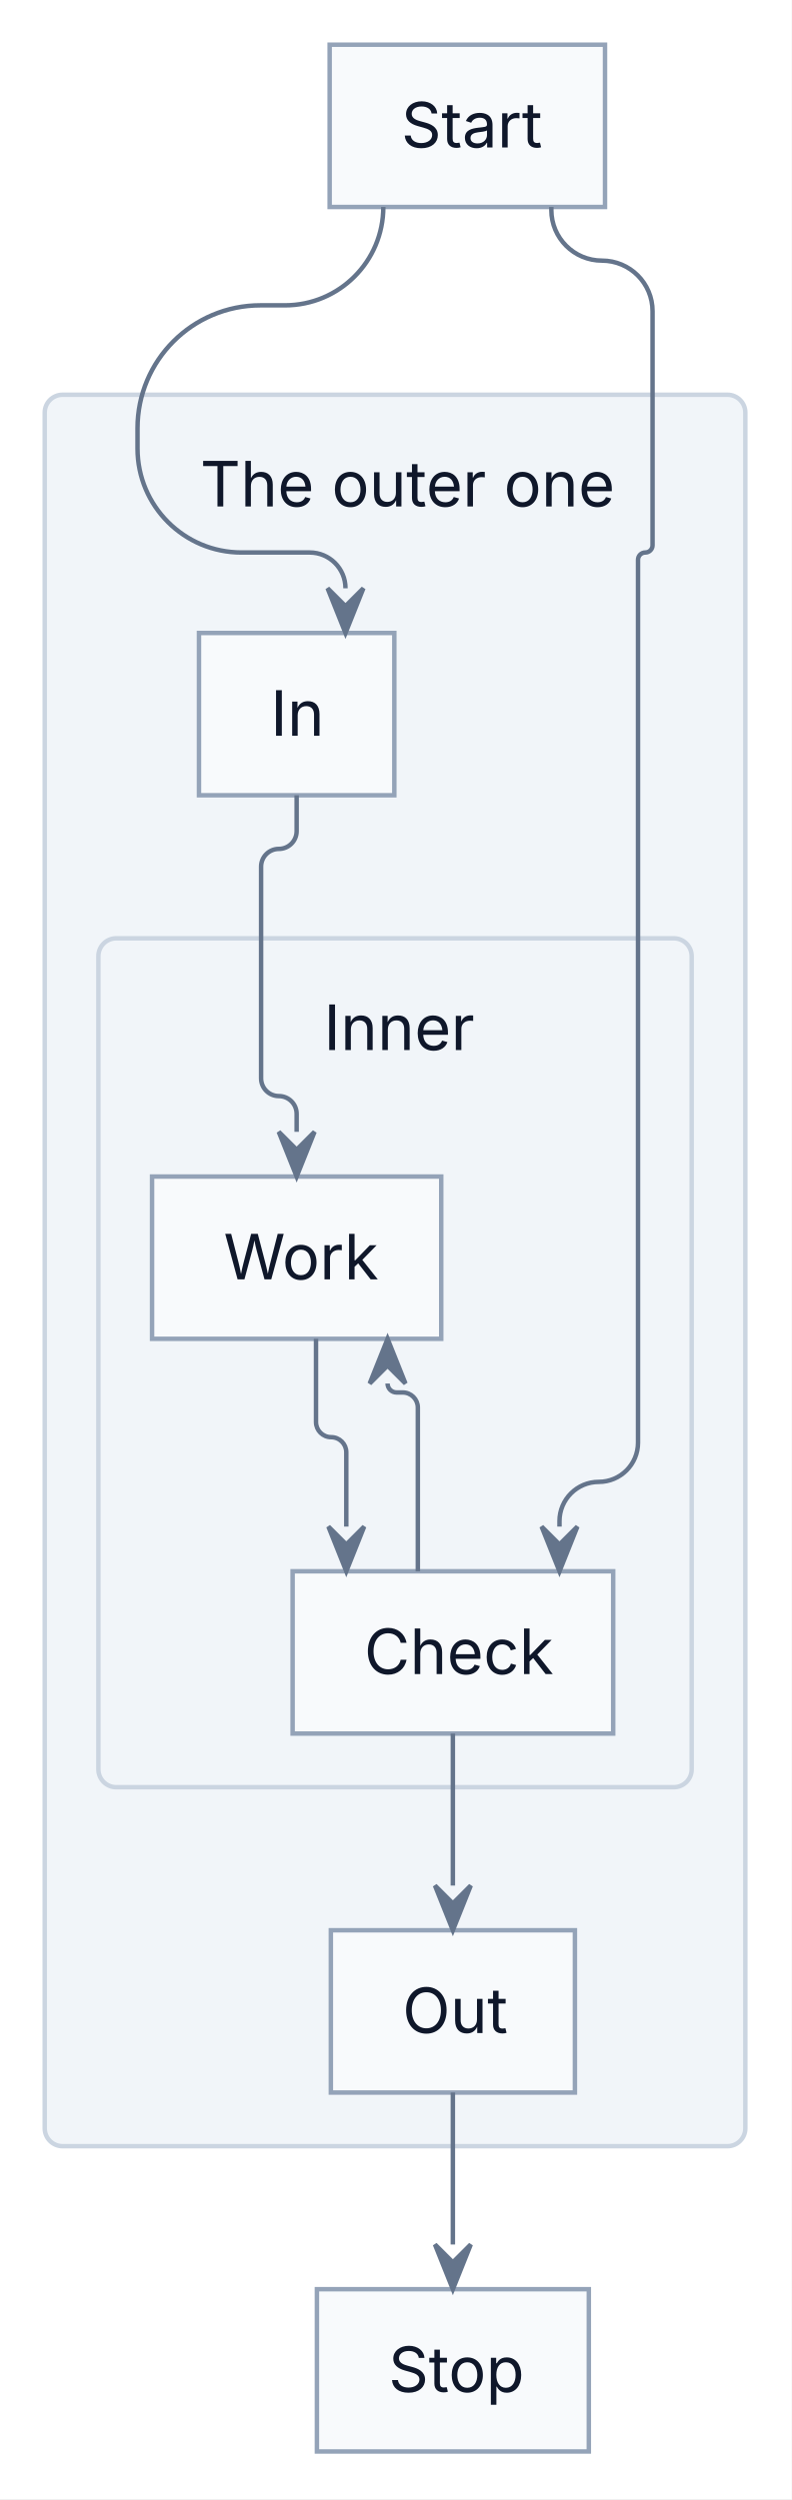
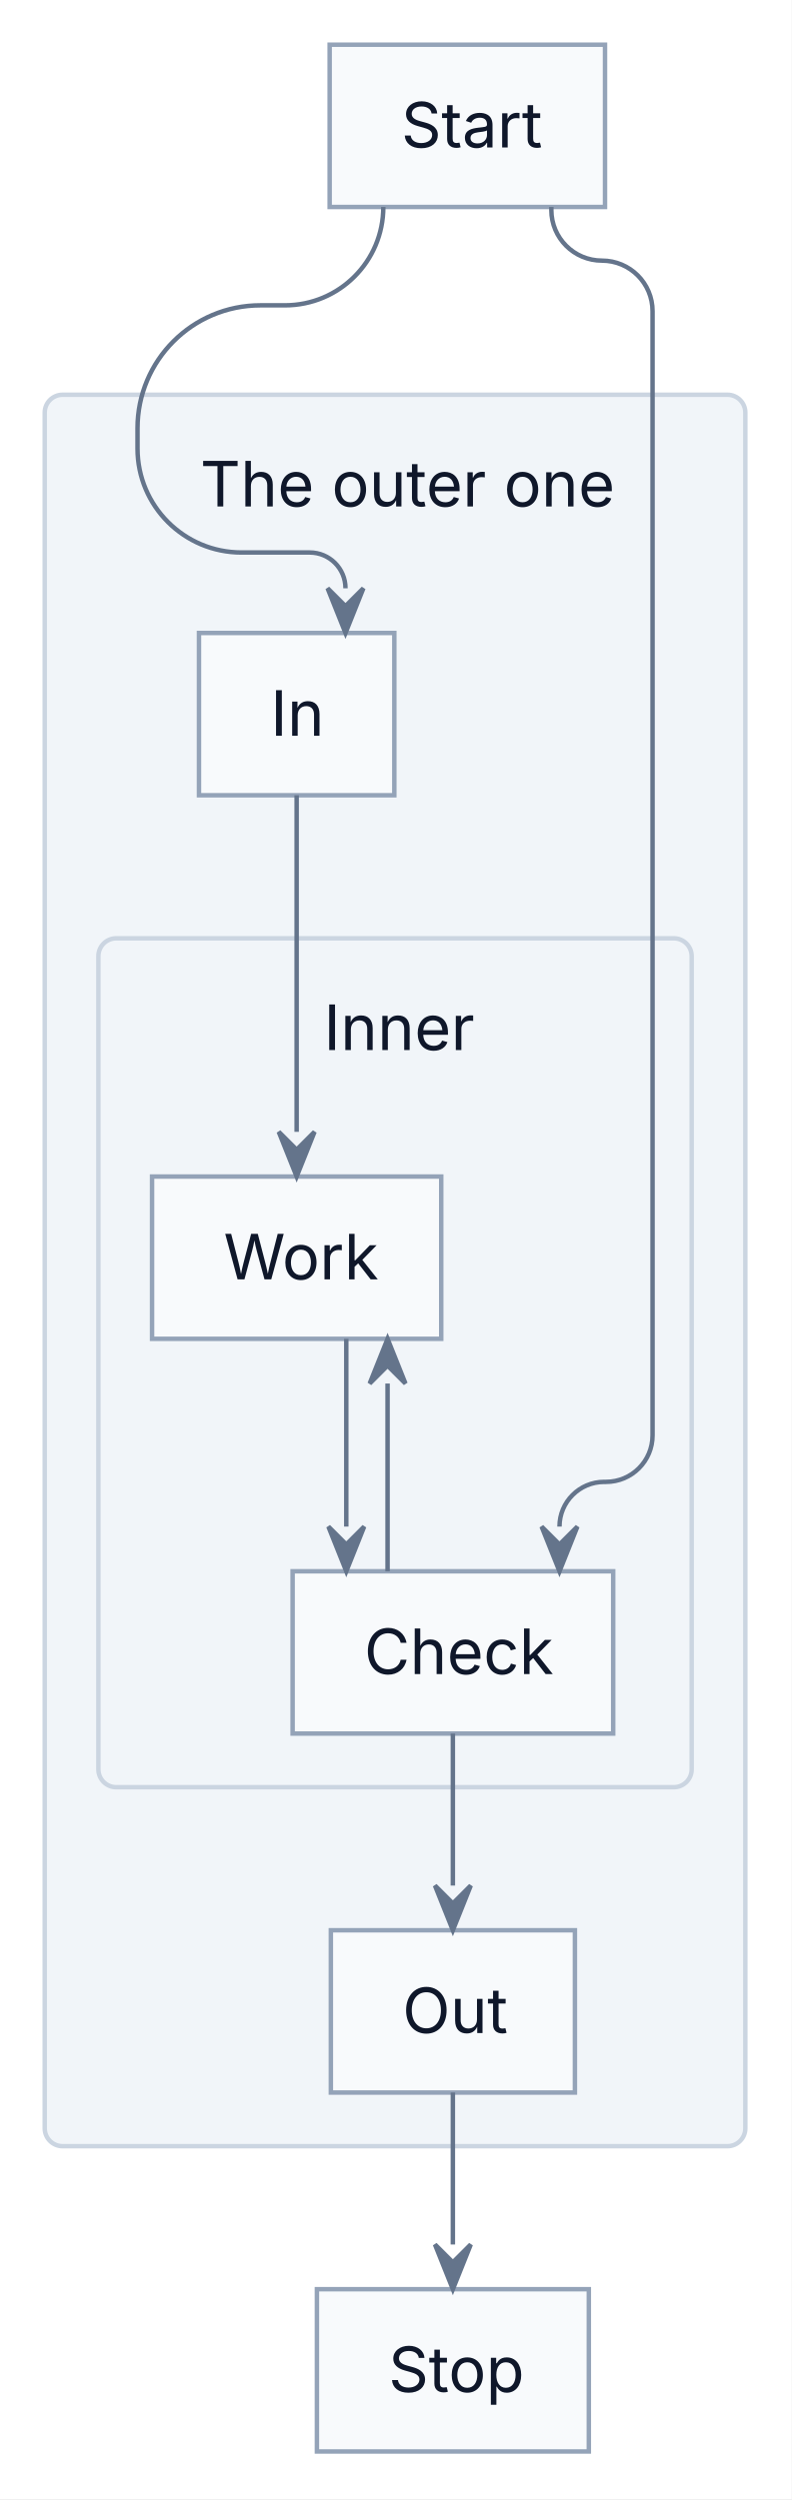
<svg xmlns="http://www.w3.org/2000/svg" width="177" height="559" viewBox="0 0 177 559">
  <rect x="0" y="0" width="177" height="559" fill="#FFFFFF" />
  <g transform="translate(10,10)">
    <g>
      <rect x="63.71" y="0" width="61.57" height="36.3" fill="#F8FAFC" stroke="#94A3B8" stroke-width="1" />
      <rect x="0" y="78.3" width="156.66" height="391.78" rx="4" ry="4" fill="#F1F5F9" stroke="#CBD5E1" stroke-width="1" />
      <rect x="34.49" y="131.59" width="43.68" height="36.3" fill="#F8FAFC" stroke="#94A3B8" stroke-width="1" />
      <rect x="12" y="199.89" width="132.66" height="189.89" rx="4" ry="4" fill="#F1F5F9" stroke="#CBD5E1" stroke-width="1" />
      <rect x="24" y="253.18" width="64.66" height="36.3" fill="#F8FAFC" stroke="#94A3B8" stroke-width="1" />
      <rect x="55.43" y="341.48" width="71.68" height="36.3" fill="#F8FAFC" stroke="#94A3B8" stroke-width="1" />
      <rect x="63.98" y="421.78" width="54.57" height="36.3" fill="#F8FAFC" stroke="#94A3B8" stroke-width="1" />
      <rect x="60.86" y="502.07" width="60.8" height="36.3" fill="#F8FAFC" stroke="#94A3B8" stroke-width="1" />
      <path d="M75.71,36.3 L75.71,36.3 C75.71,48.45 65.86,58.3 53.71,58.3 L48.23,58.3 C33.05,58.3 20.75,70.6 20.75,85.78 L20.75,90.34 C20.75,103.18 31.16,113.59 44,113.59 L59.25,113.59 C63.67,113.59 67.25,117.17 67.25,121.59 L67.25,121.59" fill="none" stroke="#64748B" stroke-width="1" />
      <polyline points="91.26,458.07 91.26,492.07" fill="none" stroke="#64748B" stroke-width="1" />
-       <path d="M113.28,36.3 L113.28,36.98 C113.28,43.23 118.35,48.3 124.6,48.3 L124.6,48.3 C130.85,48.3 135.91,53.36 135.91,59.61 L135.91,111.97 C135.91,112.86 135.19,113.59 134.29,113.59 L134.29,113.59 C133.39,113.59 132.66,114.32 132.66,115.22 L132.66,312.7 C132.66,317.55 128.73,321.48 123.88,321.48 L123.88,321.48 C119.03,321.48 115.1,325.41 115.1,330.26 L115.1,331.48" fill="none" stroke="#64748B" stroke-width="1" />
-       <path d="M56.33,167.89 L56.33,175.91 C56.33,178.11 54.55,179.89 52.35,179.89 L52.35,179.89 C50.16,179.89 48.38,181.67 48.38,183.86 L48.38,231.21 C48.38,233.4 50.16,235.18 52.35,235.18 L52.35,235.18 C54.55,235.18 56.33,236.96 56.33,239.16 L56.33,243.18" fill="none" stroke="#64748B" stroke-width="1" />
+       <path d="M113.28,36.3 L113.28,36.98 C113.28,43.23 118.35,48.3 124.6,48.3 L124.6,48.3 C130.85,48.3 135.91,53.36 135.91,59.61 L135.91,311.07 C135.91,316.82 131.25,321.48 125.51,321.48 L125.1,321.48 C119.58,321.48 115.1,325.96 115.1,331.48 L115.1,331.48" fill="none" stroke="#64748B" stroke-width="1" />
+       <polyline points="56.33,167.89 56.33,243.18" fill="none" stroke="#64748B" stroke-width="1" />
      <polyline points="91.26,377.78 91.26,411.78" fill="none" stroke="#64748B" stroke-width="1" />
-       <path d="M60.66,289.48 L60.66,308.1 C60.66,309.97 62.18,311.48 64.04,311.48 L64.04,311.48 C65.91,311.48 67.43,312.99 67.43,314.86 L67.43,331.48" fill="none" stroke="#64748B" stroke-width="1" />
-       <path d="M83.43,341.48 L83.43,304.86 C83.43,302.99 81.91,301.48 80.04,301.48 L78.66,301.48 C77.56,301.48 76.66,300.58 76.66,299.48 L76.66,299.48" fill="none" stroke="#64748B" stroke-width="1" />
+       <polyline points="67.43,289.48 67.43,331.48" fill="none" stroke="#64748B" stroke-width="1" />
+       <polyline points="76.66,341.48 76.66,299.48" fill="none" stroke="#64748B" stroke-width="1" />
    </g>
    <g>
      <text font-family="Inter, ui-sans-serif, system-ui, -apple-system, &quot;Segoe UI&quot;, &quot;DejaVu Sans&quot;, &quot;Liberation Sans&quot;, sans-serif, &quot;Noto Color Emoji&quot;, &quot;Apple Color Emoji&quot;, &quot;Segoe UI Emoji&quot;" xml:space="preserve">
        <tspan x="79.71" y="22.99" font-size="14" fill="#0F172A" textLength="29.57" lengthAdjust="spacing">Start</tspan>
      </text>
      <text font-family="Inter, ui-sans-serif, system-ui, -apple-system, &quot;Segoe UI&quot;, &quot;DejaVu Sans&quot;, &quot;Liberation Sans&quot;, sans-serif, &quot;Noto Color Emoji&quot;, &quot;Apple Color Emoji&quot;, &quot;Segoe UI Emoji&quot;" xml:space="preserve">
        <tspan x="34.75" y="103.29" font-size="14" fill="#0F172A" textLength="87.16" lengthAdjust="spacing">The outer one</tspan>
      </text>
      <text font-family="Inter, ui-sans-serif, system-ui, -apple-system, &quot;Segoe UI&quot;, &quot;DejaVu Sans&quot;, &quot;Liberation Sans&quot;, sans-serif, &quot;Noto Color Emoji&quot;, &quot;Apple Color Emoji&quot;, &quot;Segoe UI Emoji&quot;" xml:space="preserve">
        <tspan x="50.49" y="154.58" font-size="14" fill="#0F172A" textLength="11.68" lengthAdjust="spacing">In</tspan>
      </text>
      <text font-family="Inter, ui-sans-serif, system-ui, -apple-system, &quot;Segoe UI&quot;, &quot;DejaVu Sans&quot;, &quot;Liberation Sans&quot;, sans-serif, &quot;Noto Color Emoji&quot;, &quot;Apple Color Emoji&quot;, &quot;Segoe UI Emoji&quot;" xml:space="preserve">
        <tspan x="62.38" y="224.88" font-size="14" fill="#0F172A" textLength="31.91" lengthAdjust="spacing">Inner</tspan>
      </text>
      <text font-family="Inter, ui-sans-serif, system-ui, -apple-system, &quot;Segoe UI&quot;, &quot;DejaVu Sans&quot;, &quot;Liberation Sans&quot;, sans-serif, &quot;Noto Color Emoji&quot;, &quot;Apple Color Emoji&quot;, &quot;Segoe UI Emoji&quot;" xml:space="preserve">
        <tspan x="40" y="276.18" font-size="14" fill="#0F172A" textLength="32.66" lengthAdjust="spacing">Work</tspan>
      </text>
      <text font-family="Inter, ui-sans-serif, system-ui, -apple-system, &quot;Segoe UI&quot;, &quot;DejaVu Sans&quot;, &quot;Liberation Sans&quot;, sans-serif, &quot;Noto Color Emoji&quot;, &quot;Apple Color Emoji&quot;, &quot;Segoe UI Emoji&quot;" xml:space="preserve">
        <tspan x="71.43" y="364.47" font-size="14" fill="#0F172A" textLength="39.68" lengthAdjust="spacing">Check</tspan>
      </text>
      <text font-family="Inter, ui-sans-serif, system-ui, -apple-system, &quot;Segoe UI&quot;, &quot;DejaVu Sans&quot;, &quot;Liberation Sans&quot;, sans-serif, &quot;Noto Color Emoji&quot;, &quot;Apple Color Emoji&quot;, &quot;Segoe UI Emoji&quot;" xml:space="preserve">
        <tspan x="79.98" y="444.77" font-size="14" fill="#0F172A" textLength="22.57" lengthAdjust="spacing">Out</tspan>
      </text>
      <text font-family="Inter, ui-sans-serif, system-ui, -apple-system, &quot;Segoe UI&quot;, &quot;DejaVu Sans&quot;, &quot;Liberation Sans&quot;, sans-serif, &quot;Noto Color Emoji&quot;, &quot;Apple Color Emoji&quot;, &quot;Segoe UI Emoji&quot;" xml:space="preserve">
        <tspan x="76.86" y="525.06" font-size="14" fill="#0F172A" textLength="28.8" lengthAdjust="spacing">Stop</tspan>
      </text>
      <polygon points="63.25,121.59 67.25,131.59 71.25,121.59 67.25,125.59" fill="#64748B" stroke="#64748B" stroke-width="1" />
      <polygon points="87.26,492.07 91.26,502.07 95.26,492.07 91.26,496.07" fill="#64748B" stroke="#64748B" stroke-width="1" />
      <polygon points="111.1,331.48 115.1,341.48 119.1,331.48 115.1,335.48" fill="#64748B" stroke="#64748B" stroke-width="1" />
      <polygon points="52.33,243.18 56.33,253.18 60.33,243.18 56.33,247.18" fill="#64748B" stroke="#64748B" stroke-width="1" />
      <polygon points="87.26,411.78 91.26,421.78 95.26,411.78 91.26,415.78" fill="#64748B" stroke="#64748B" stroke-width="1" />
      <polygon points="63.43,331.48 67.43,341.48 71.43,331.48 67.43,335.48" fill="#64748B" stroke="#64748B" stroke-width="1" />
      <polygon points="80.66,299.48 76.66,289.48 72.66,299.48 76.66,295.48" fill="#64748B" stroke="#64748B" stroke-width="1" />
    </g>
  </g>
</svg>
